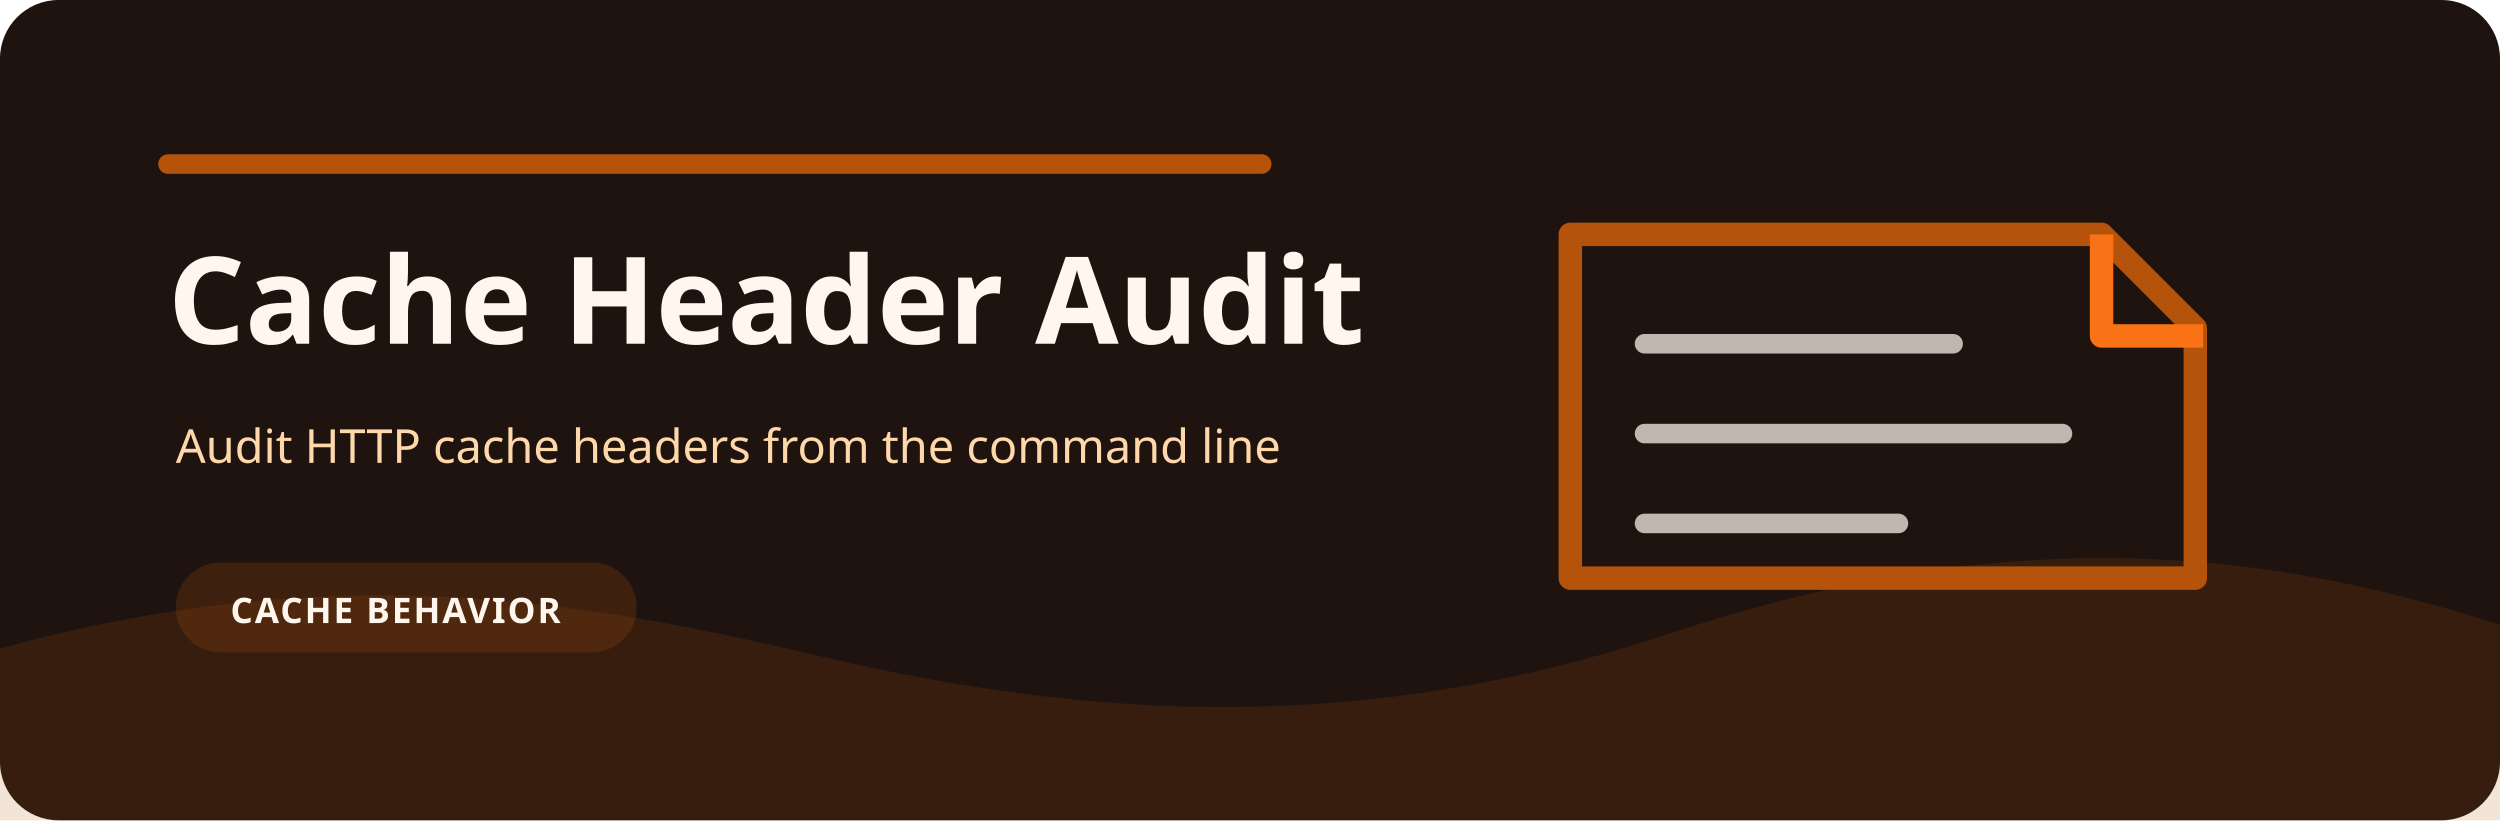
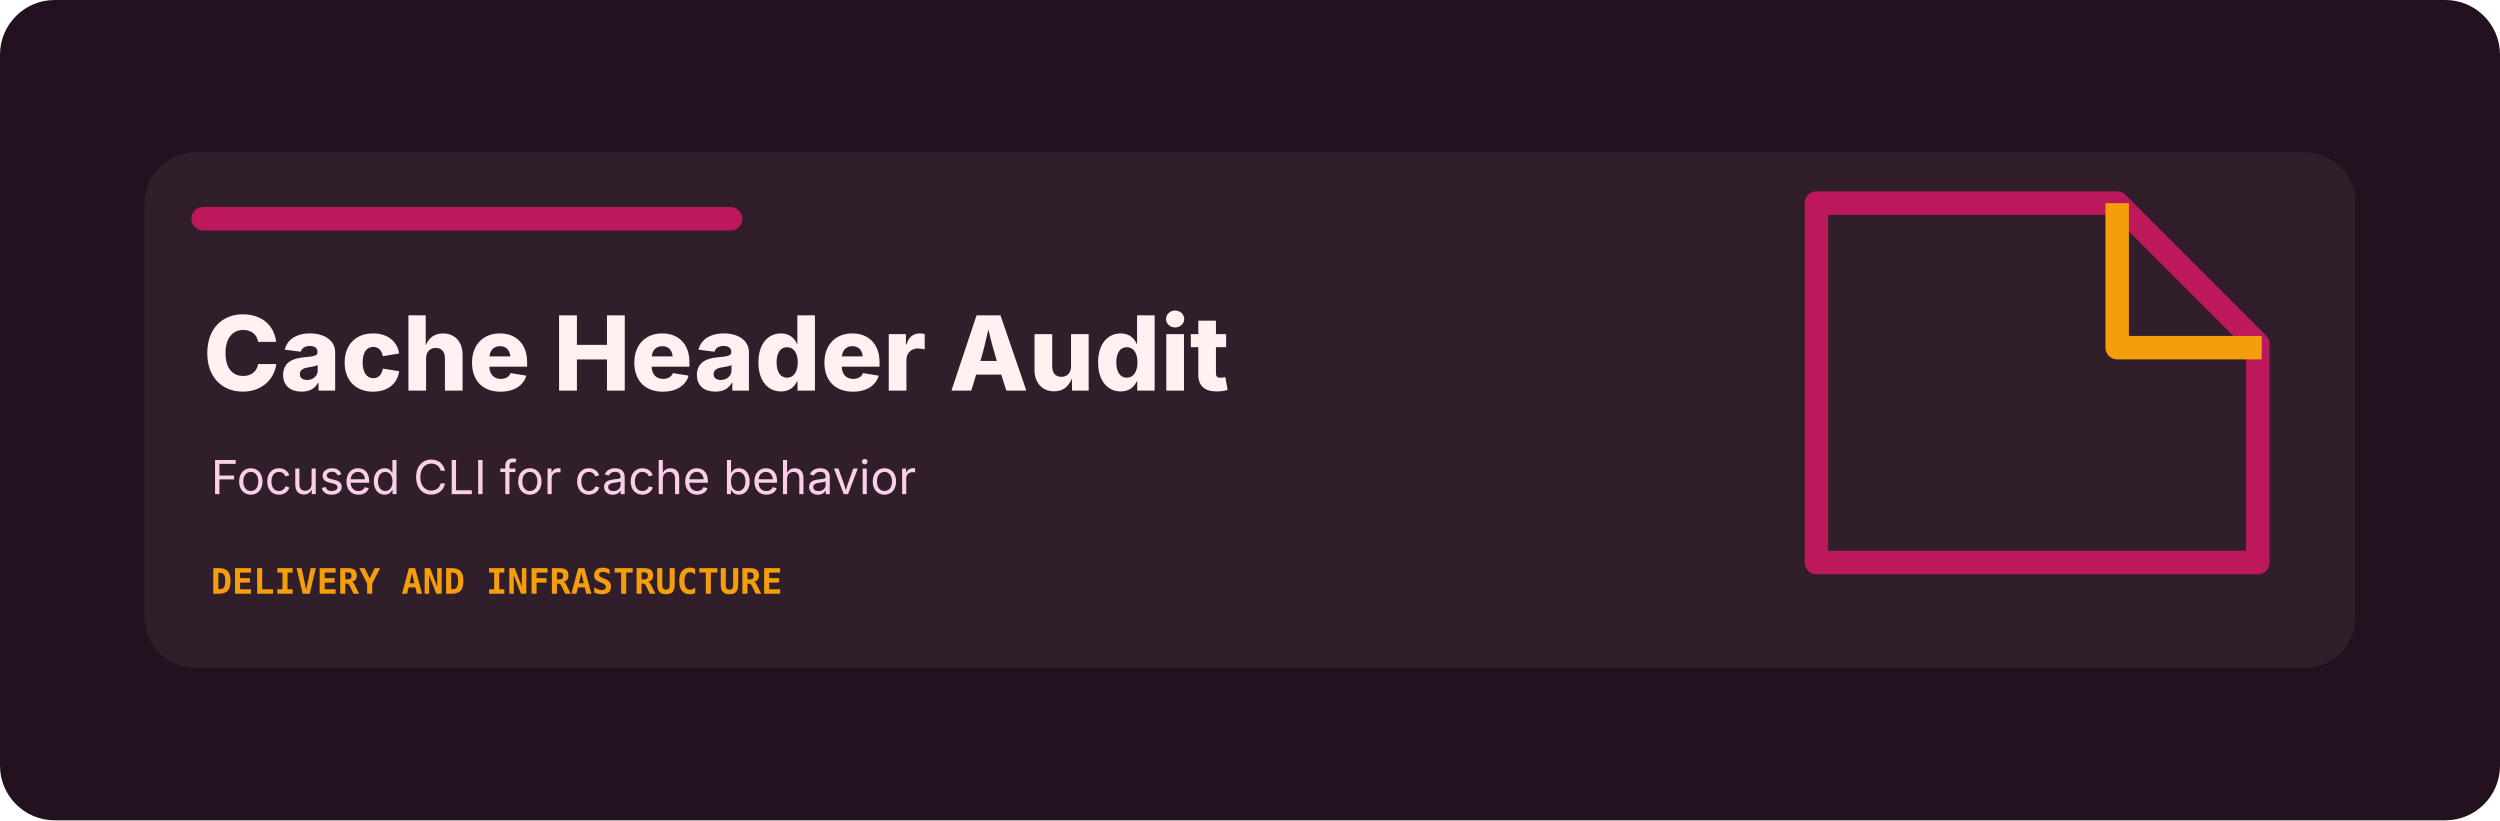
- <svg xmlns="http://www.w3.org/2000/svg" width="1280" height="420" viewBox="0 0 1280 420" fill="none" role="img" aria-label="Cache Header Audit project cover">
-   <rect width="1280" height="420" rx="30" fill="#1f130f" />
-   <path d="M0 332C168 286 293 306 420 336C560 369 699 376 853 325C1018 270 1148 277 1280 320V420H0V332Z" fill="#b45309" opacity=".16" />
-   <path d="M86 84h560" stroke="#b45309" stroke-width="10" stroke-linecap="round" />
-   <text x="86" y="176" fill="#fff7ed" font-family="Space Grotesk, ui-sans-serif, system-ui" font-size="62" font-weight="800">Cache Header Audit</text>
-   <text x="90" y="237" fill="#fed7aa" font-family="Space Grotesk, ui-sans-serif, system-ui" font-size="24" font-weight="500">Audit HTTP cache headers from the command line</text>
-   <rect x="90" y="288" width="236" height="46" rx="23" fill="#b45309" opacity=".20" />
-   <text x="118" y="319" fill="#fff7ed" font-family="Space Grotesk, ui-sans-serif, system-ui" font-size="18" font-weight="800" letter-spacing="1">CACHE BEHAVIOR</text>
-   <path d="M804 120h272l48 48v128H804z" fill="none" stroke="#b45309" stroke-width="12" stroke-linejoin="round" />
-   <path d="M1076 120v52h52" fill="none" stroke="#f97316" stroke-width="12" stroke-linejoin="round" />
-   <path d="M842 176h158M842 222h214M842 268h130" stroke="#fff7ed" stroke-width="10" stroke-linecap="round" opacity=".72" />
+ <svg xmlns="http://www.w3.org/2000/svg" width="1280" height="420" viewBox="0 0 1280 420" fill="none" role="img" aria-label="Cache Header Audit cover">
+   <rect width="1280" height="420" rx="28" fill="#24111f" />
+   <rect x="74" y="78" width="1132" height="264" rx="26" fill="#fff1f2" opacity=".06" />
+   <path d="M104 112h270" stroke="#be185d" stroke-width="12" stroke-linecap="round" />
+   <text x="104" y="200" fill="#fff1f2" font-family="Inter, ui-sans-serif, system-ui" font-size="53" font-weight="800">Cache Header Audit</text>
+   <text x="108" y="253" fill="#fbcfe8" font-family="Inter, ui-sans-serif, system-ui" font-size="24">Focused CLI for cache behavior</text>
+   <text x="108" y="304" fill="#f59e0b" font-family="ui-monospace, SFMono-Regular, Menlo, monospace" font-size="18" font-weight="700">DELIVERY AND INFRASTRUCTURE</text>
+   <path d="M930 104h154l72 72v112H930z" fill="none" stroke="#be185d" stroke-width="12" stroke-linejoin="round" />
+   <path d="M1084 104v74h74" fill="none" stroke="#f59e0b" stroke-width="12" stroke-linejoin="round" />
</svg>
